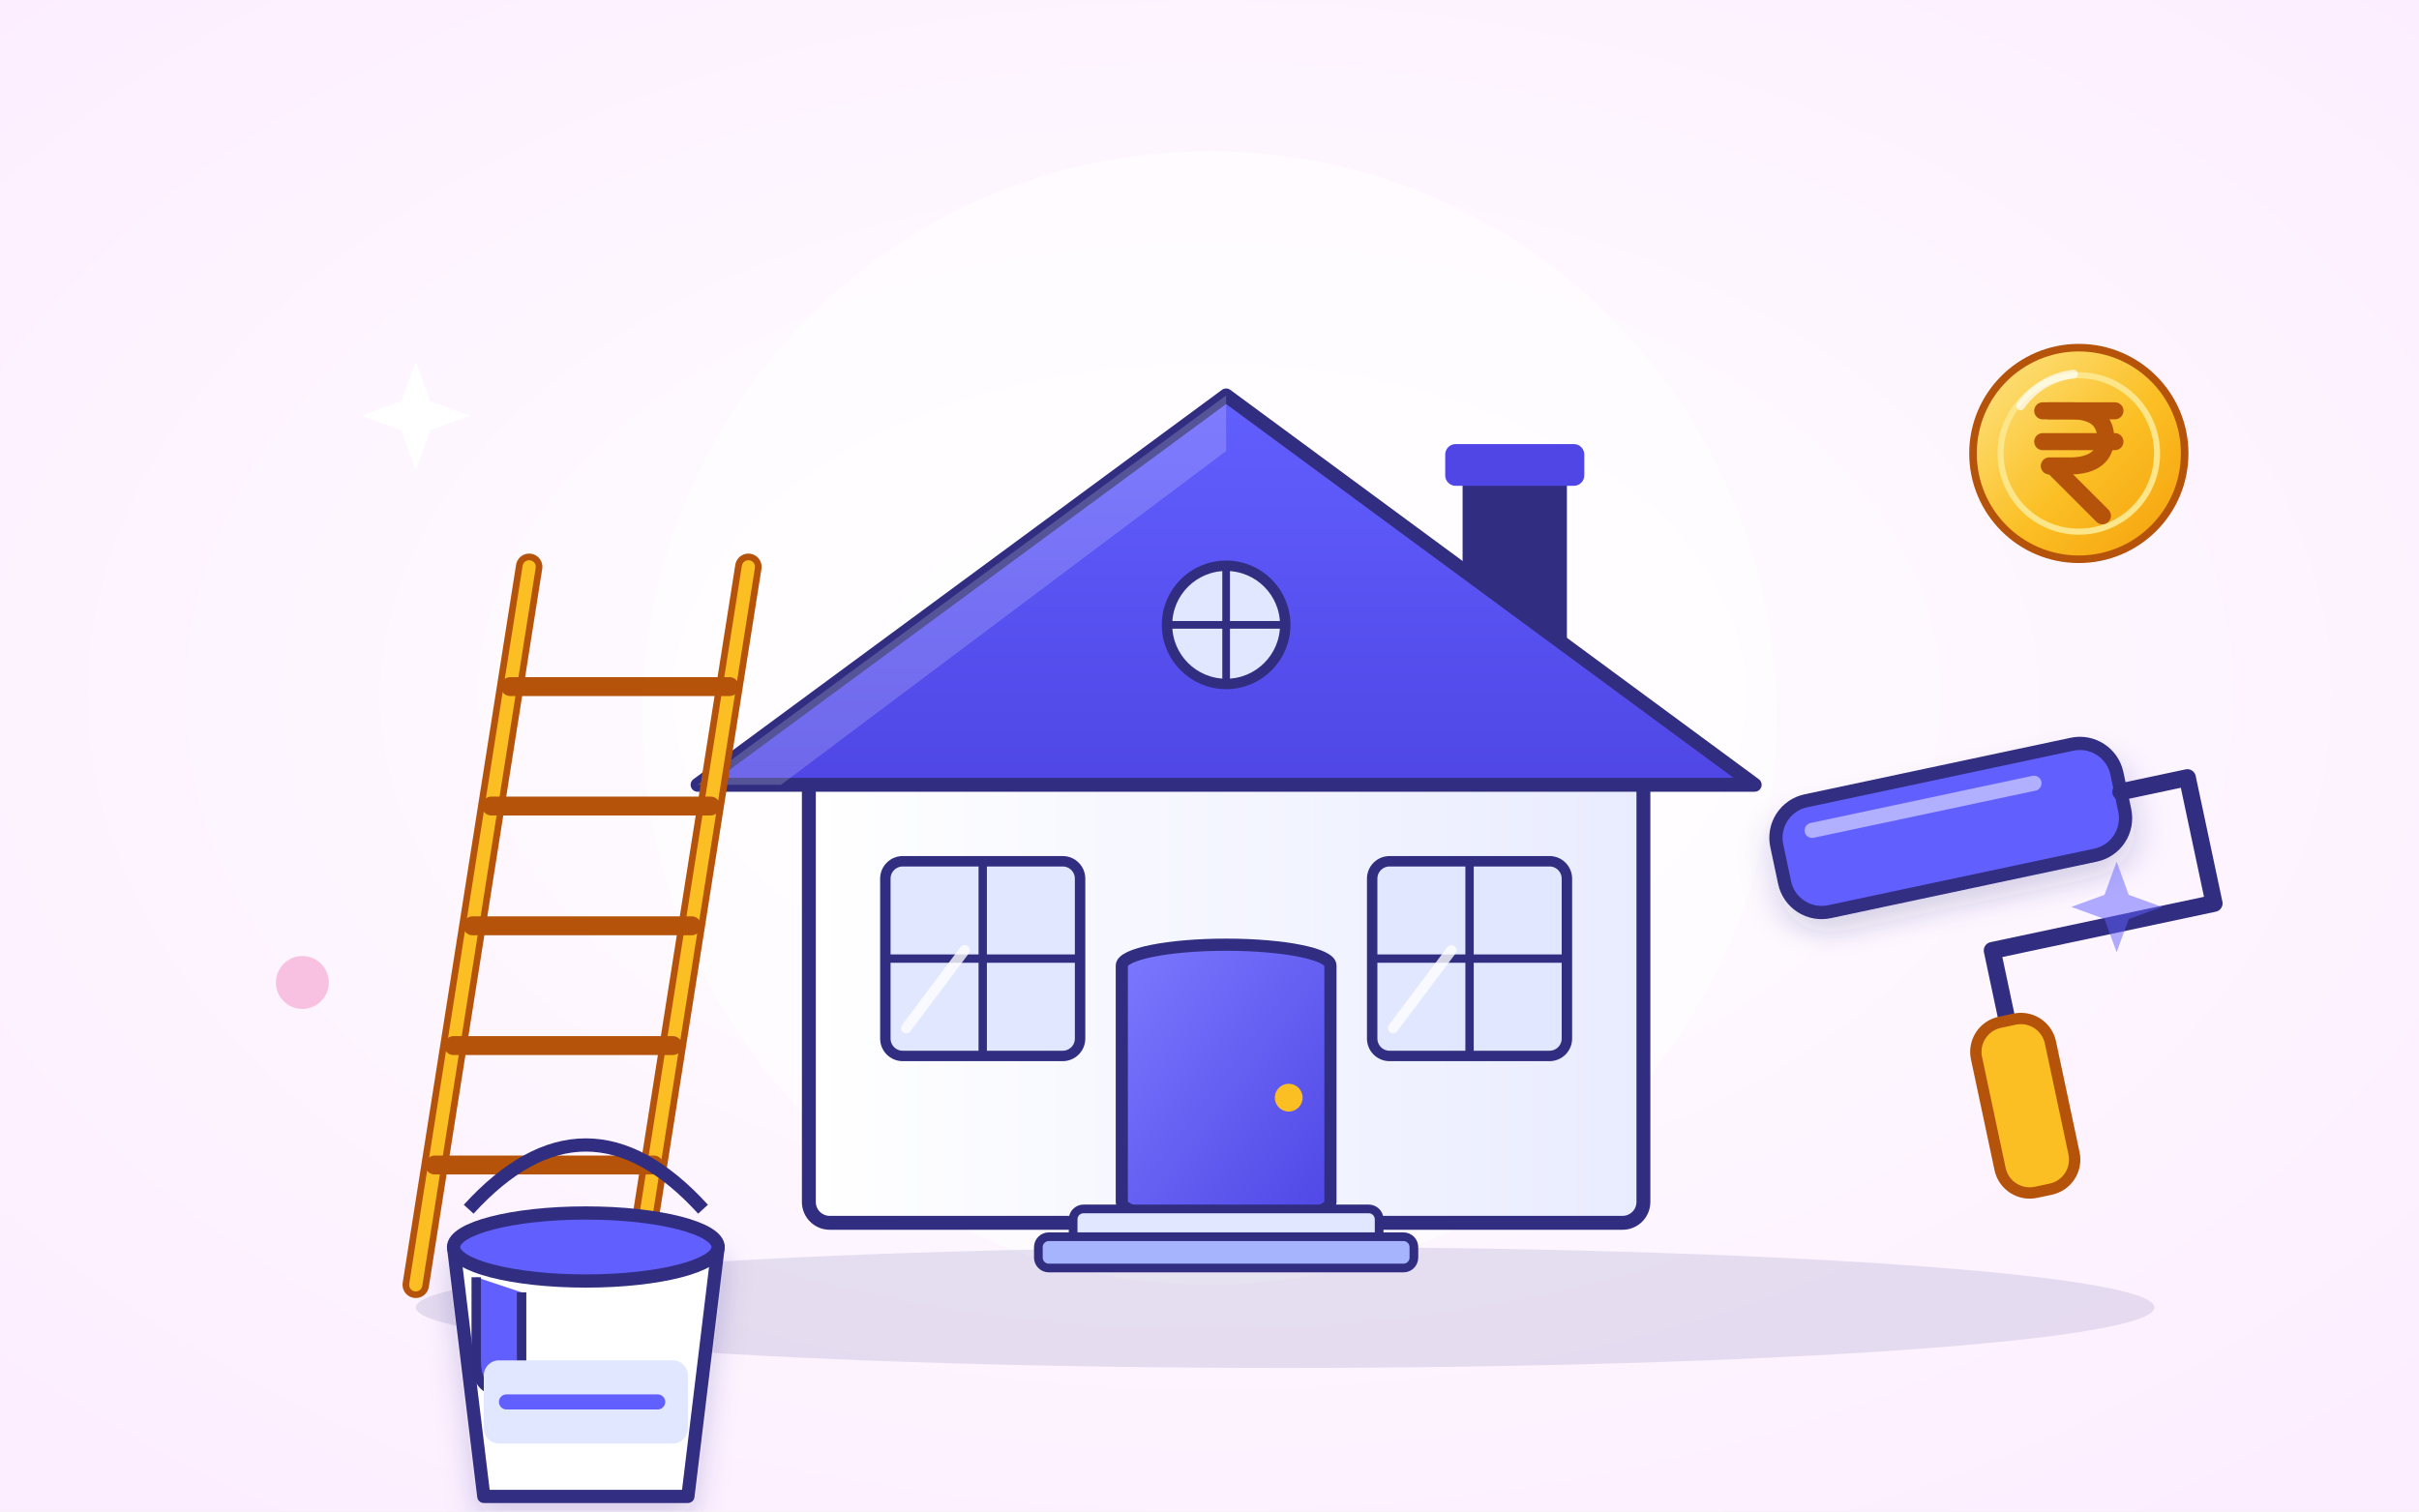
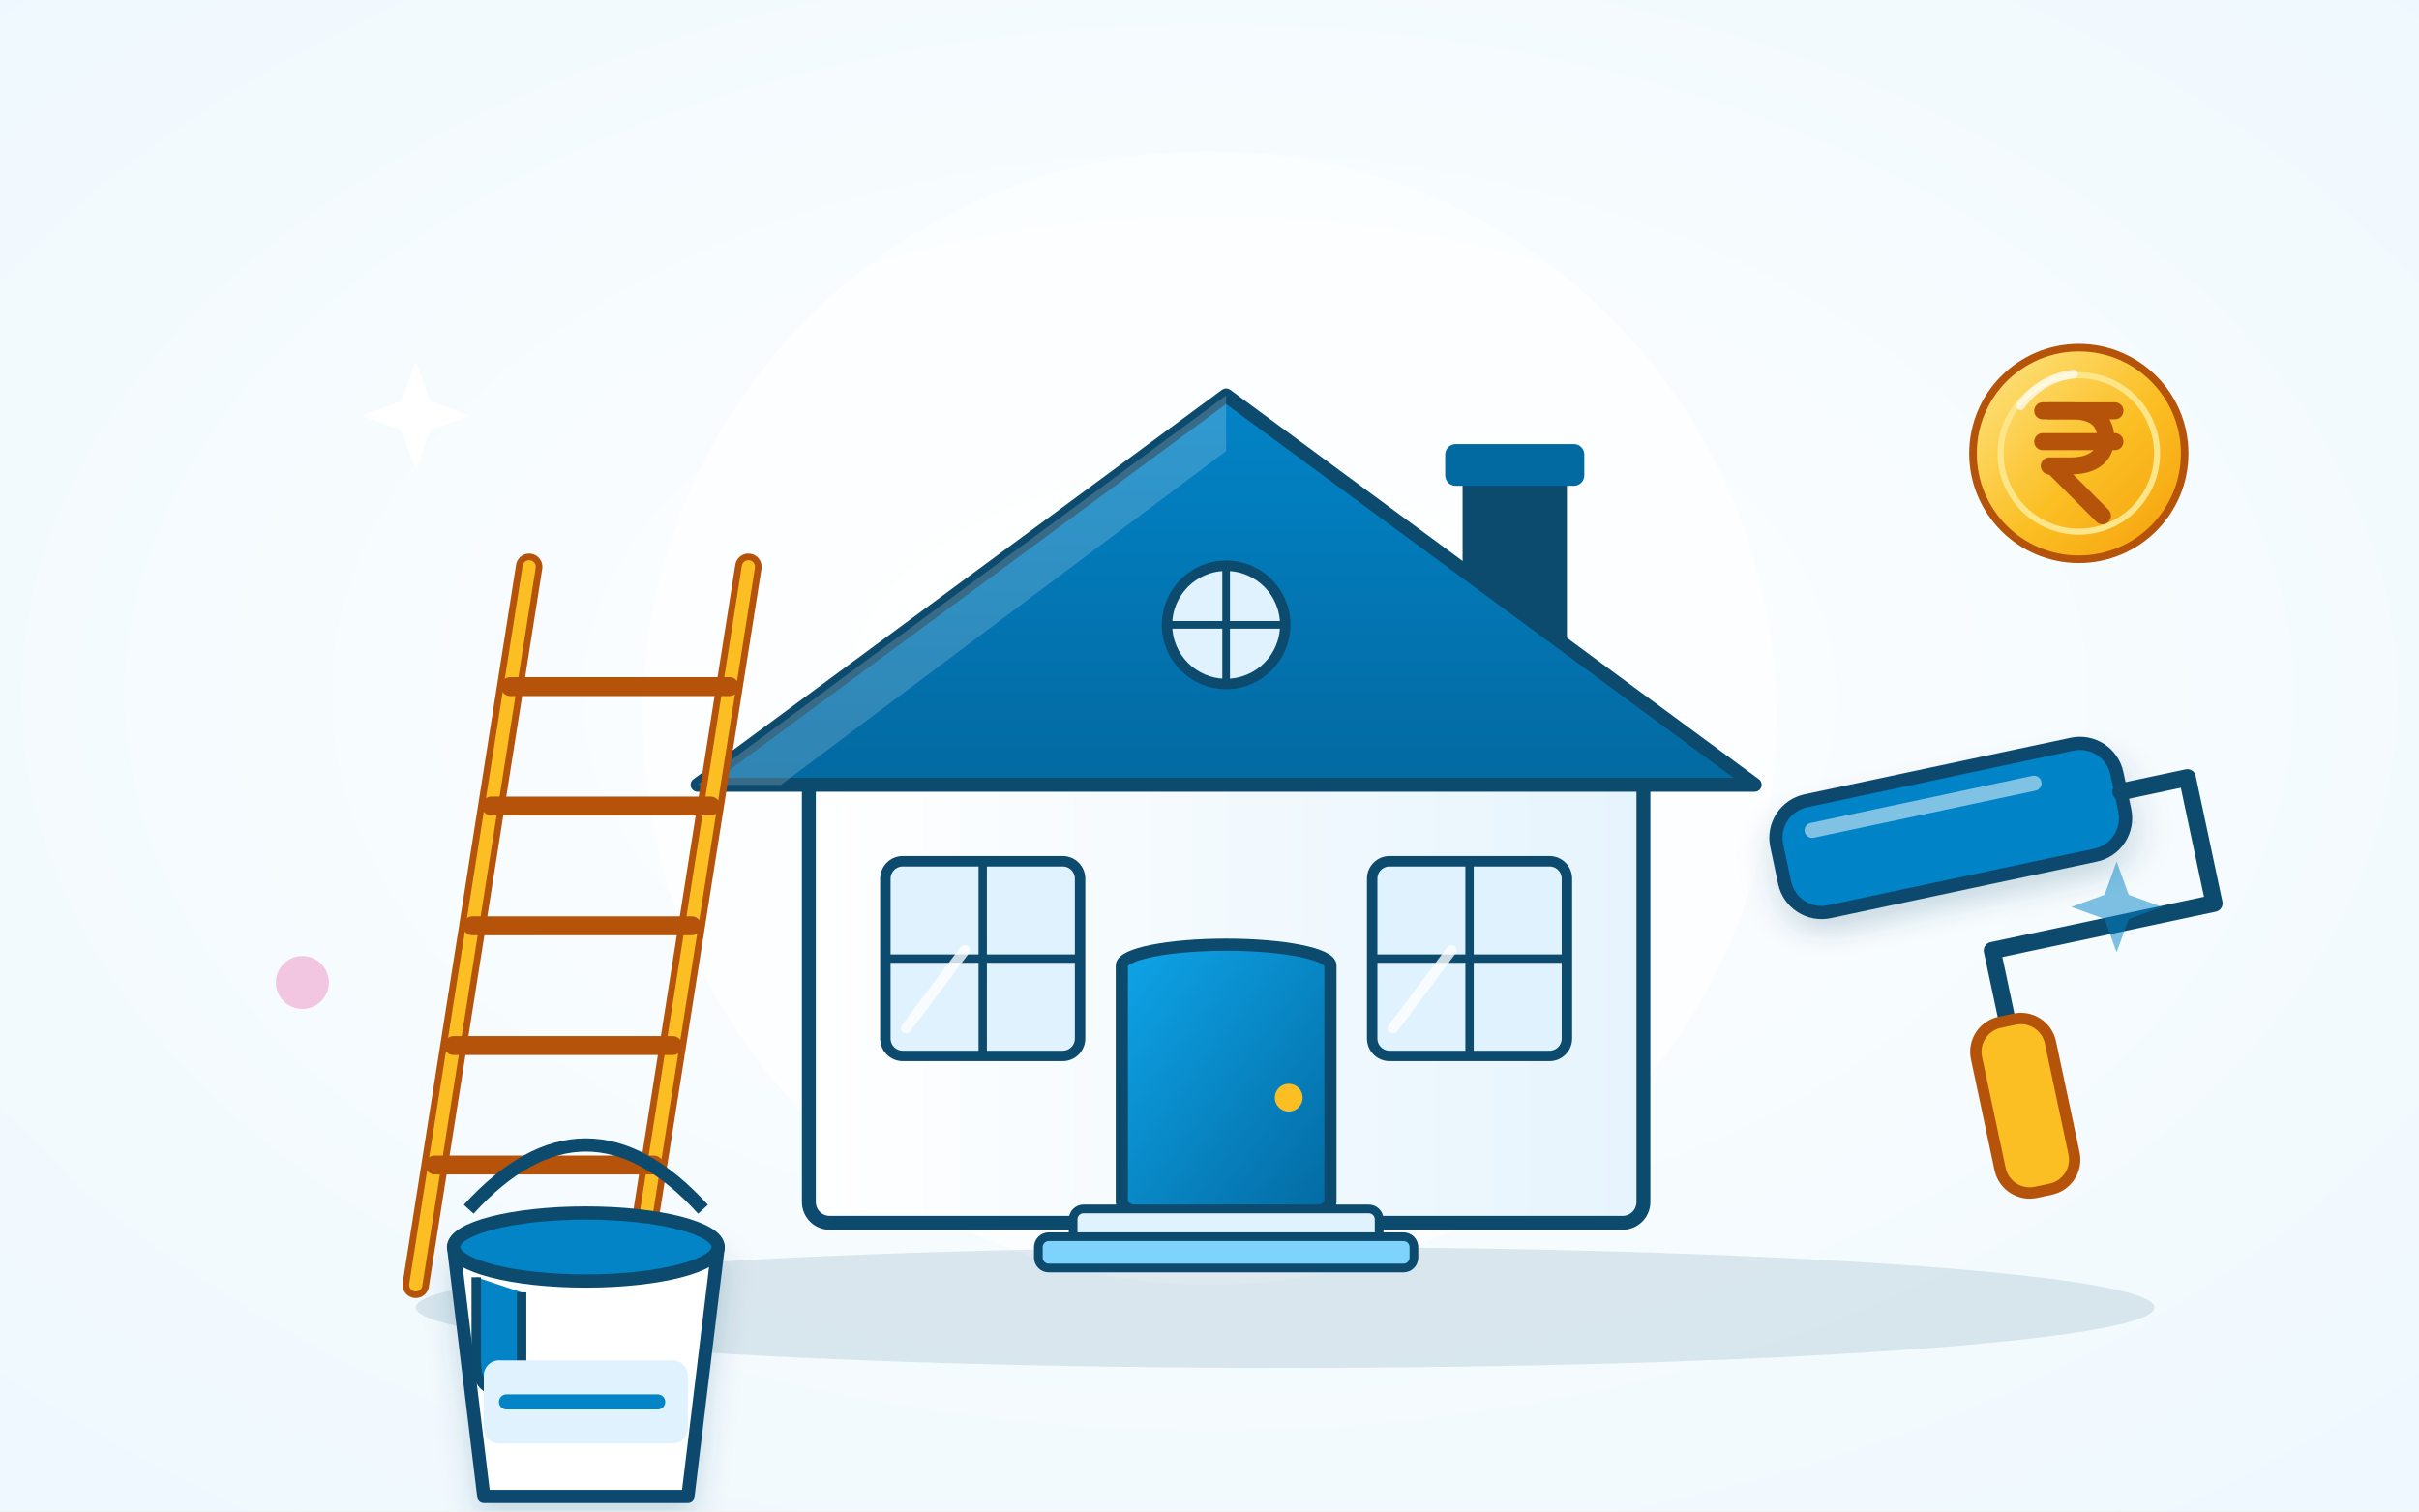
<svg xmlns="http://www.w3.org/2000/svg" viewBox="0 0 640 400" preserveAspectRatio="xMidYMid slice">
  <defs>
    <radialGradient id="bg" cx="50%" cy="46%" r="72%">
      <stop offset="0" stop-color="#fff" />
-       <stop offset="1" stop-color="#FCEDFF" />
+       <stop offset="1" stop-color="#eef8fe" />
    </radialGradient>
    <linearGradient id="roof" x1="0" y1="0" x2="0" y2="1">
-       <stop offset="0" stop-color="#625FFF" />
-       <stop offset="1" stop-color="#4F46E5" />
+       <stop offset="0" stop-color="#0284c7" />
+       <stop offset="1" stop-color="#0369a1" />
    </linearGradient>
    <linearGradient id="wall" x1="0" y1="0" x2="1" y2="0">
      <stop offset="0" stop-color="#fff" />
-       <stop offset="1" stop-color="#E9ECFF" />
+       <stop offset="1" stop-color="#e6f4fd" />
    </linearGradient>
    <linearGradient id="gold" x1="0" y1="0" x2="0" y2="1">
      <stop offset="0" stop-color="#FDE68A" />
      <stop offset="1" stop-color="#F59E0B" />
    </linearGradient>
    <linearGradient id="goldH" x1="0" y1="0" x2="1" y2="1">
      <stop offset="0" stop-color="#FDE68A" />
      <stop offset=".55" stop-color="#FBBF24" />
      <stop offset="1" stop-color="#F59E0B" />
    </linearGradient>
    <linearGradient id="ind" x1="0" y1="0" x2="1" y2="1">
-       <stop offset="0" stop-color="#7C79FF" />
-       <stop offset="1" stop-color="#4F46E5" />
+       <stop offset="0" stop-color="#0ea5e9" />
+       <stop offset="1" stop-color="#0369a1" />
    </linearGradient>
    <linearGradient id="leaf" x1="0" y1="0" x2="0" y2="1">
      <stop offset="0" stop-color="#4ADE80" />
      <stop offset="1" stop-color="#22C55E" />
    </linearGradient>
    <filter id="sh" x="-30%" y="-30%" width="160%" height="170%">
-       <feDropShadow dx="0" dy="10" stdDeviation="9" flood-color="#312E81" flood-opacity=".16" />
+       <feDropShadow dx="0" dy="10" stdDeviation="9" flood-color="#0c4a6e" flood-opacity=".16" />
    </filter>
    <filter id="sh2" x="-30%" y="-30%" width="160%" height="170%">
-       <feDropShadow dx="0" dy="4" stdDeviation="4" flood-color="#312E81" flood-opacity=".18" />
+       <feDropShadow dx="0" dy="4" stdDeviation="4" flood-color="#0c4a6e" flood-opacity=".18" />
    </filter>
  </defs>
  <rect width="640" height="400" fill="url(#bg)" />
  <circle cx="320" cy="190" r="150" fill="#fff" opacity=".55" />
-   <ellipse cx="340" cy="346" rx="230" ry="16" fill="#312E81" opacity="0.12" />
+   <ellipse cx="340" cy="346" rx="230" ry="16" fill="#0c4a6e" opacity="0.12" />
  <g transform="translate(30 20) scale(0.92)">
-     <rect x="200" y="190" width="240" height="140" rx="6" fill="url(#wall)" stroke="#312E81" stroke-width="4" stroke-linejoin="round" />
-     <rect x="388" y="112" width="30" height="62" rx="3" fill="#312E81" />
-     <rect x="383" y="106" width="40" height="12" rx="3" fill="#4F46E5" />
-     <polygon points="168,204 320,92 472,204" fill="url(#roof)" stroke="#312E81" stroke-width="4" stroke-linejoin="round" />
+     <rect x="200" y="190" width="240" height="140" rx="6" fill="url(#wall)" stroke="#0c4a6e" stroke-width="4" stroke-linejoin="round" />
+     <rect x="388" y="112" width="30" height="62" rx="3" fill="#0c4a6e" />
+     <rect x="383" y="106" width="40" height="12" rx="3" fill="#0369a1" />
+     <polygon points="168,204 320,92 472,204" fill="url(#roof)" stroke="#0c4a6e" stroke-width="4" stroke-linejoin="round" />
    <polygon points="168,204 320,92 320,108 192,204" fill="#fff" opacity=".18" />
-     <circle cx="320" cy="158" r="17" fill="#E0E7FF" stroke="#312E81" stroke-width="3" />
-     <path d="M320 141v34M303 158h34" stroke="#312E81" stroke-width="2.2" />
-     <rect x="222" y="226" width="56" height="56" rx="5" fill="#E0E7FF" stroke="#312E81" stroke-width="3" />
-     <path d="M250.0 226v56M222 254.0h56" stroke="#312E81" stroke-width="2.4" />
+     <circle cx="320" cy="158" r="17" fill="#e0f2fe" stroke="#0c4a6e" stroke-width="3" />
+     <path d="M320 141v34M303 158h34" stroke="#0c4a6e" stroke-width="2.2" />
+     <rect x="222" y="226" width="56" height="56" rx="5" fill="#e0f2fe" stroke="#0c4a6e" stroke-width="3" />
+     <path d="M250.0 226v56M222 254.0h56" stroke="#0c4a6e" stroke-width="2.4" />
    <path d="M228 274l16.8 -22.4" stroke="#fff" stroke-width="3" stroke-linecap="round" opacity=".8" />
-     <rect x="362" y="226" width="56" height="56" rx="5" fill="#E0E7FF" stroke="#312E81" stroke-width="3" />
-     <path d="M390.0 226v56M362 254.0h56" stroke="#312E81" stroke-width="2.4" />
+     <rect x="362" y="226" width="56" height="56" rx="5" fill="#e0f2fe" stroke="#0c4a6e" stroke-width="3" />
+     <path d="M390.0 226v56M362 254.0h56" stroke="#0c4a6e" stroke-width="2.4" />
    <path d="M368 274l16.8 -22.4" stroke="#fff" stroke-width="3" stroke-linecap="round" opacity=".8" />
-     <rect x="290" y="250" width="60" height="80" rx="30" ry="6" fill="url(#ind)" stroke="#312E81" stroke-width="3.5" />
+     <rect x="290" y="250" width="60" height="80" rx="30" ry="6" fill="url(#ind)" stroke="#0c4a6e" stroke-width="3.5" />
    <circle cx="338" cy="294" r="4" fill="#FBBF24" />
-     <rect x="276" y="326" width="88" height="10" rx="3" fill="#E0E7FF" stroke="#312E81" stroke-width="2.5" />
-     <rect x="266" y="334" width="108" height="9" rx="3" fill="#A5B4FC" stroke="#312E81" stroke-width="2.5" />
+     <rect x="276" y="326" width="88" height="10" rx="3" fill="#e0f2fe" stroke="#0c4a6e" stroke-width="2.5" />
+     <rect x="266" y="334" width="108" height="9" rx="3" fill="#7dd3fc" stroke="#0c4a6e" stroke-width="2.5" />
  </g>
-   <rect x="362" y="258" width="56" height="94" rx="4" fill="#A5B4FC" opacity=".0" />
-   <rect x="388" y="214" width="40" height="64" rx="6" fill="#625FFF" opacity=".0" />
+   <rect x="362" y="258" width="56" height="94" rx="4" fill="#7dd3fc" opacity=".0" />
+   <rect x="388" y="214" width="40" height="64" rx="6" fill="#0284c7" opacity=".0" />
  <path d="M110 340L140 150M168 340L198 150" stroke="#B45309" stroke-width="7" stroke-linecap="round" />
  <path d="M110 340L140 150M168 340L198 150" stroke="#FBBF24" stroke-width="3.5" stroke-linecap="round" />
  <path d="M115.0 308.3H173.0" stroke="#B45309" stroke-width="5" stroke-linecap="round" />
  <path d="M120.0 276.7H178.0" stroke="#B45309" stroke-width="5" stroke-linecap="round" />
  <path d="M125.0 245.0H183.0" stroke="#B45309" stroke-width="5" stroke-linecap="round" />
  <path d="M130.0 213.3H188.0" stroke="#B45309" stroke-width="5" stroke-linecap="round" />
  <path d="M135.0 181.7H193.0" stroke="#B45309" stroke-width="5" stroke-linecap="round" />
  <g transform="translate(468 214) rotate(-12)">
    <g filter="url(#sh2)">
-       <rect x="0" y="0" width="92" height="30" rx="10" fill="#625FFF" stroke="#312E81" stroke-width="3.5" />
+       <rect x="0" y="0" width="92" height="30" rx="10" fill="#0284c7" stroke="#0c4a6e" stroke-width="3.5" />
    </g>
-     <path d="M92 15h18v34h-60v22" fill="none" stroke="#312E81" stroke-width="4.5" stroke-linecap="round" stroke-linejoin="round" />
+     <path d="M92 15h18v34h-60v22" fill="none" stroke="#0c4a6e" stroke-width="4.5" stroke-linecap="round" stroke-linejoin="round" />
    <rect x="40" y="68" width="20" height="46" rx="8" fill="#FBBF24" stroke="#B45309" stroke-width="3" />
    <path d="M10 8h60" stroke="#fff" stroke-width="4" stroke-linecap="round" opacity=".5" />
  </g>
  <g filter="url(#sh2)">
-     <path d="M120 330h70l-8 66h-54z" fill="#fff" stroke="#312E81" stroke-width="3.5" stroke-linejoin="round" />
+     <path d="M120 330h70l-8 66h-54z" fill="#fff" stroke="#0c4a6e" stroke-width="3.5" stroke-linejoin="round" />
  </g>
-   <ellipse cx="155" cy="330" rx="35" ry="9" fill="#625FFF" stroke="#312E81" stroke-width="3.5" />
-   <path d="M126 338v22q0 8 6 8t6 -8v-18" fill="#625FFF" stroke="#312E81" stroke-width="2.5" />
-   <rect x="128" y="360" width="54" height="22" rx="4" fill="#E0E7FF" />
-   <path d="M134 371h40" stroke="#625FFF" stroke-width="4" stroke-linecap="round" />
-   <path d="M124 320q31 -34 62 0" fill="none" stroke="#312E81" stroke-width="3.5" />
-   <path d="M296 176v90" stroke="#625FFF" stroke-width="22" stroke-linecap="round" opacity=".0" />
+   <ellipse cx="155" cy="330" rx="35" ry="9" fill="#0284c7" stroke="#0c4a6e" stroke-width="3.5" />
+   <path d="M126 338v22q0 8 6 8t6 -8v-18" fill="#0284c7" stroke="#0c4a6e" stroke-width="2.5" />
+   <rect x="128" y="360" width="54" height="22" rx="4" fill="#e0f2fe" />
+   <path d="M134 371h40" stroke="#0284c7" stroke-width="4" stroke-linecap="round" />
+   <path d="M124 320q31 -34 62 0" fill="none" stroke="#0c4a6e" stroke-width="3.5" />
+   <path d="M296 176v90" stroke="#0284c7" stroke-width="22" stroke-linecap="round" opacity=".0" />
  <circle cx="550" cy="120" r="28" fill="url(#goldH)" stroke="#B45309" stroke-width="2.0" />
  <circle cx="550" cy="120" r="20.7" fill="none" stroke="#FDE68A" stroke-width="1.6" />
  <g transform="translate(550 120) scale(1.736)" fill="none" stroke="#B45309" stroke-width="2.6" stroke-linecap="round" stroke-linejoin="round">
    <path d="M-5.5-6.5h11M-5.5-1.8h11" />
    <path d="M-4.5-6.5h3.4c3.6 0 5.2 1.6 5.2 4.2s-1.8 4.2-5.4 4.2h-3.2" />
    <path d="M-3.8 2.1L3.6 9.5" />
  </g>
  <path d="M534.6 107.4a19.6 19.6 0 0 1 14.0 -8.4" stroke="#fff" stroke-width="2.3" stroke-linecap="round" fill="none" opacity=".7" />
  <path d="M110 95.6L113.84 106.16 124.4 110 113.84 113.84 110 124.4 106.16 113.84 95.6 110 106.16 106.16Z" fill="#fff" opacity="1" />
-   <path d="M560 228L563.2 236.8 572 240 563.2 243.2 560 252 556.8 243.2 548 240 556.8 236.8Z" fill="#625FFF" opacity="0.5" />
+   <path d="M560 228L563.2 236.8 572 240 563.2 243.2 560 252 556.8 243.2 548 240 556.8 236.8Z" fill="#0284c7" opacity="0.5" />
  <circle cx="80" cy="260" r="7" fill="#EC4899" opacity="0.3" />
</svg>
